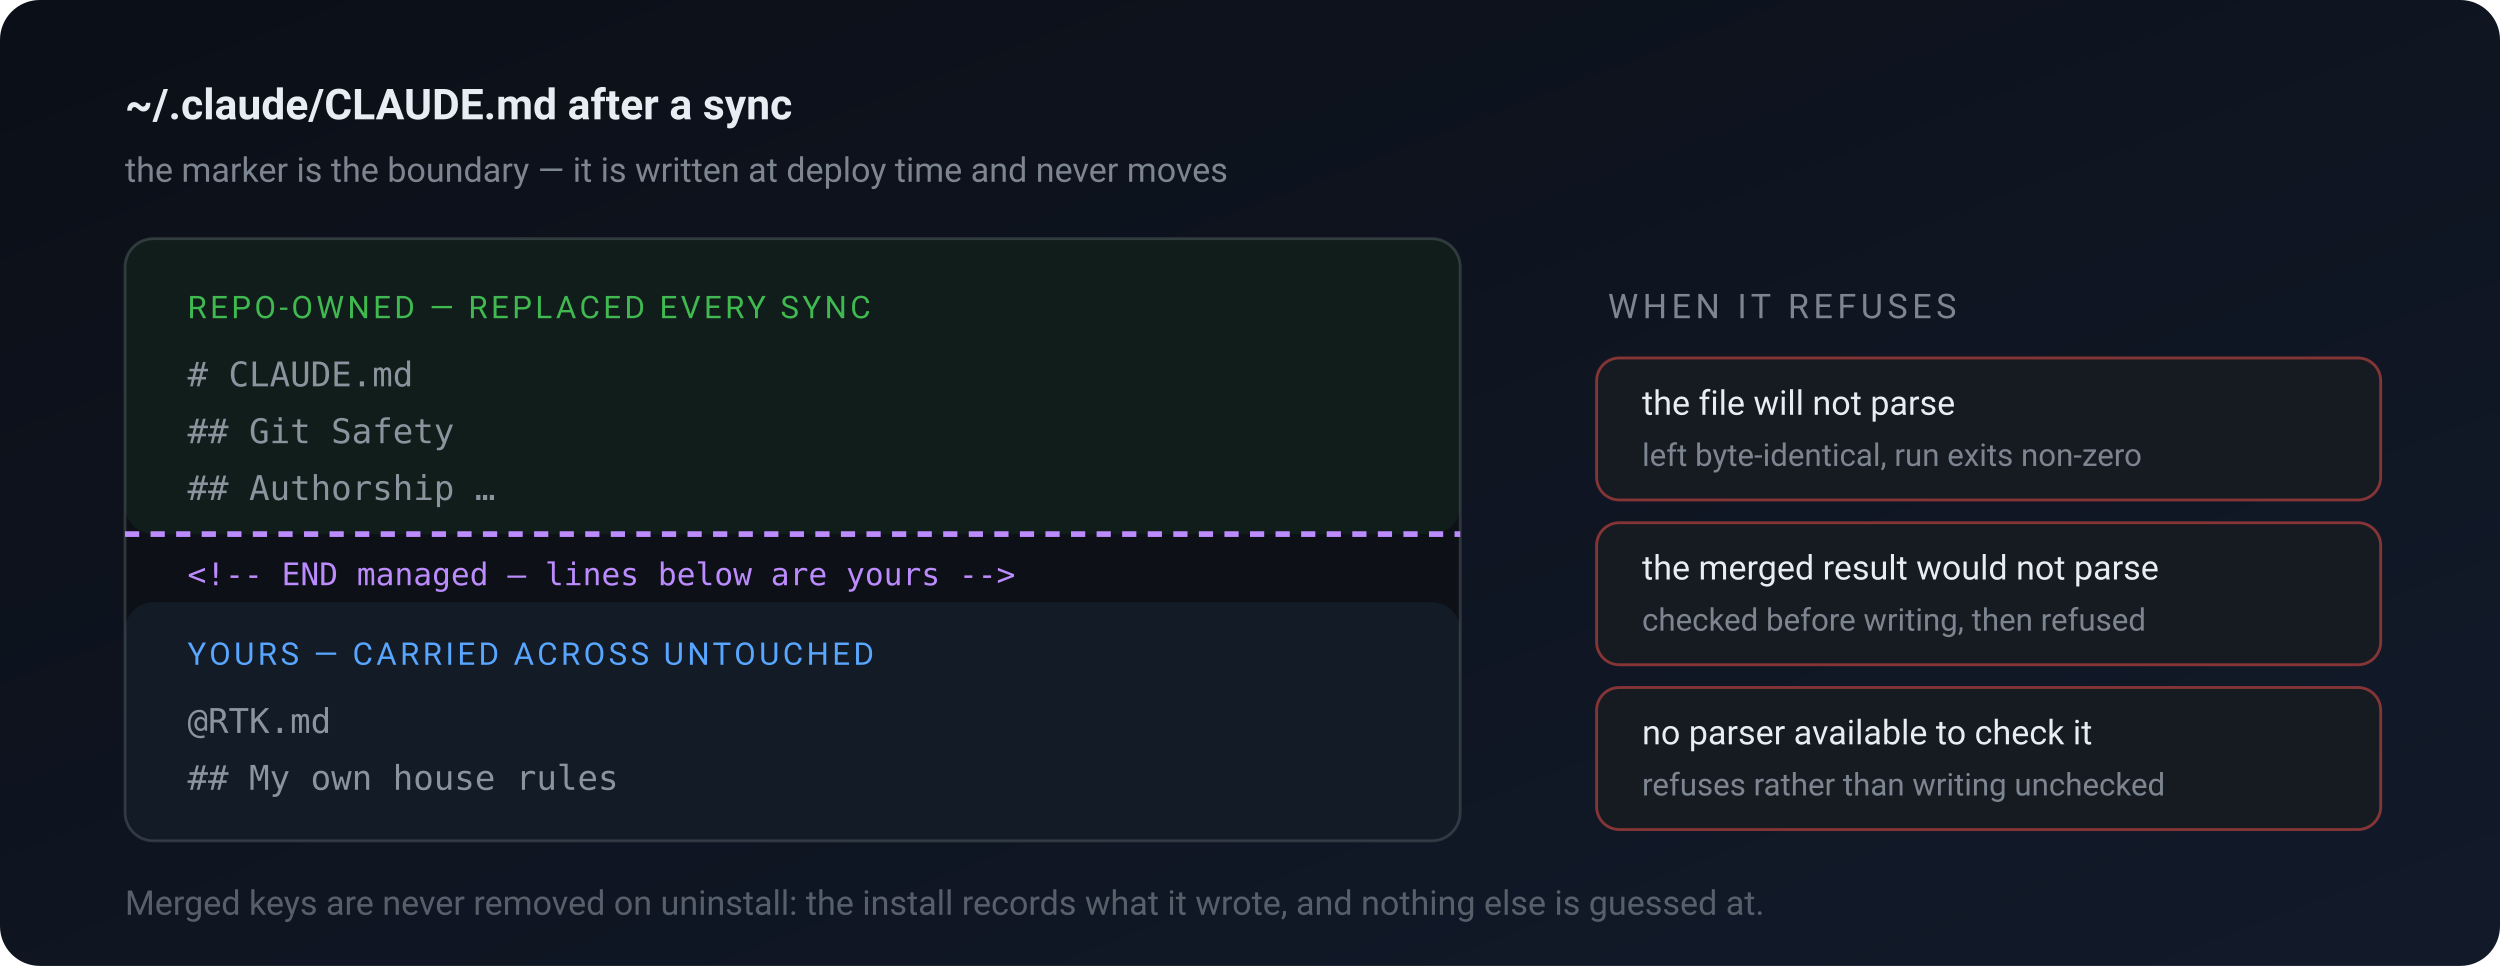
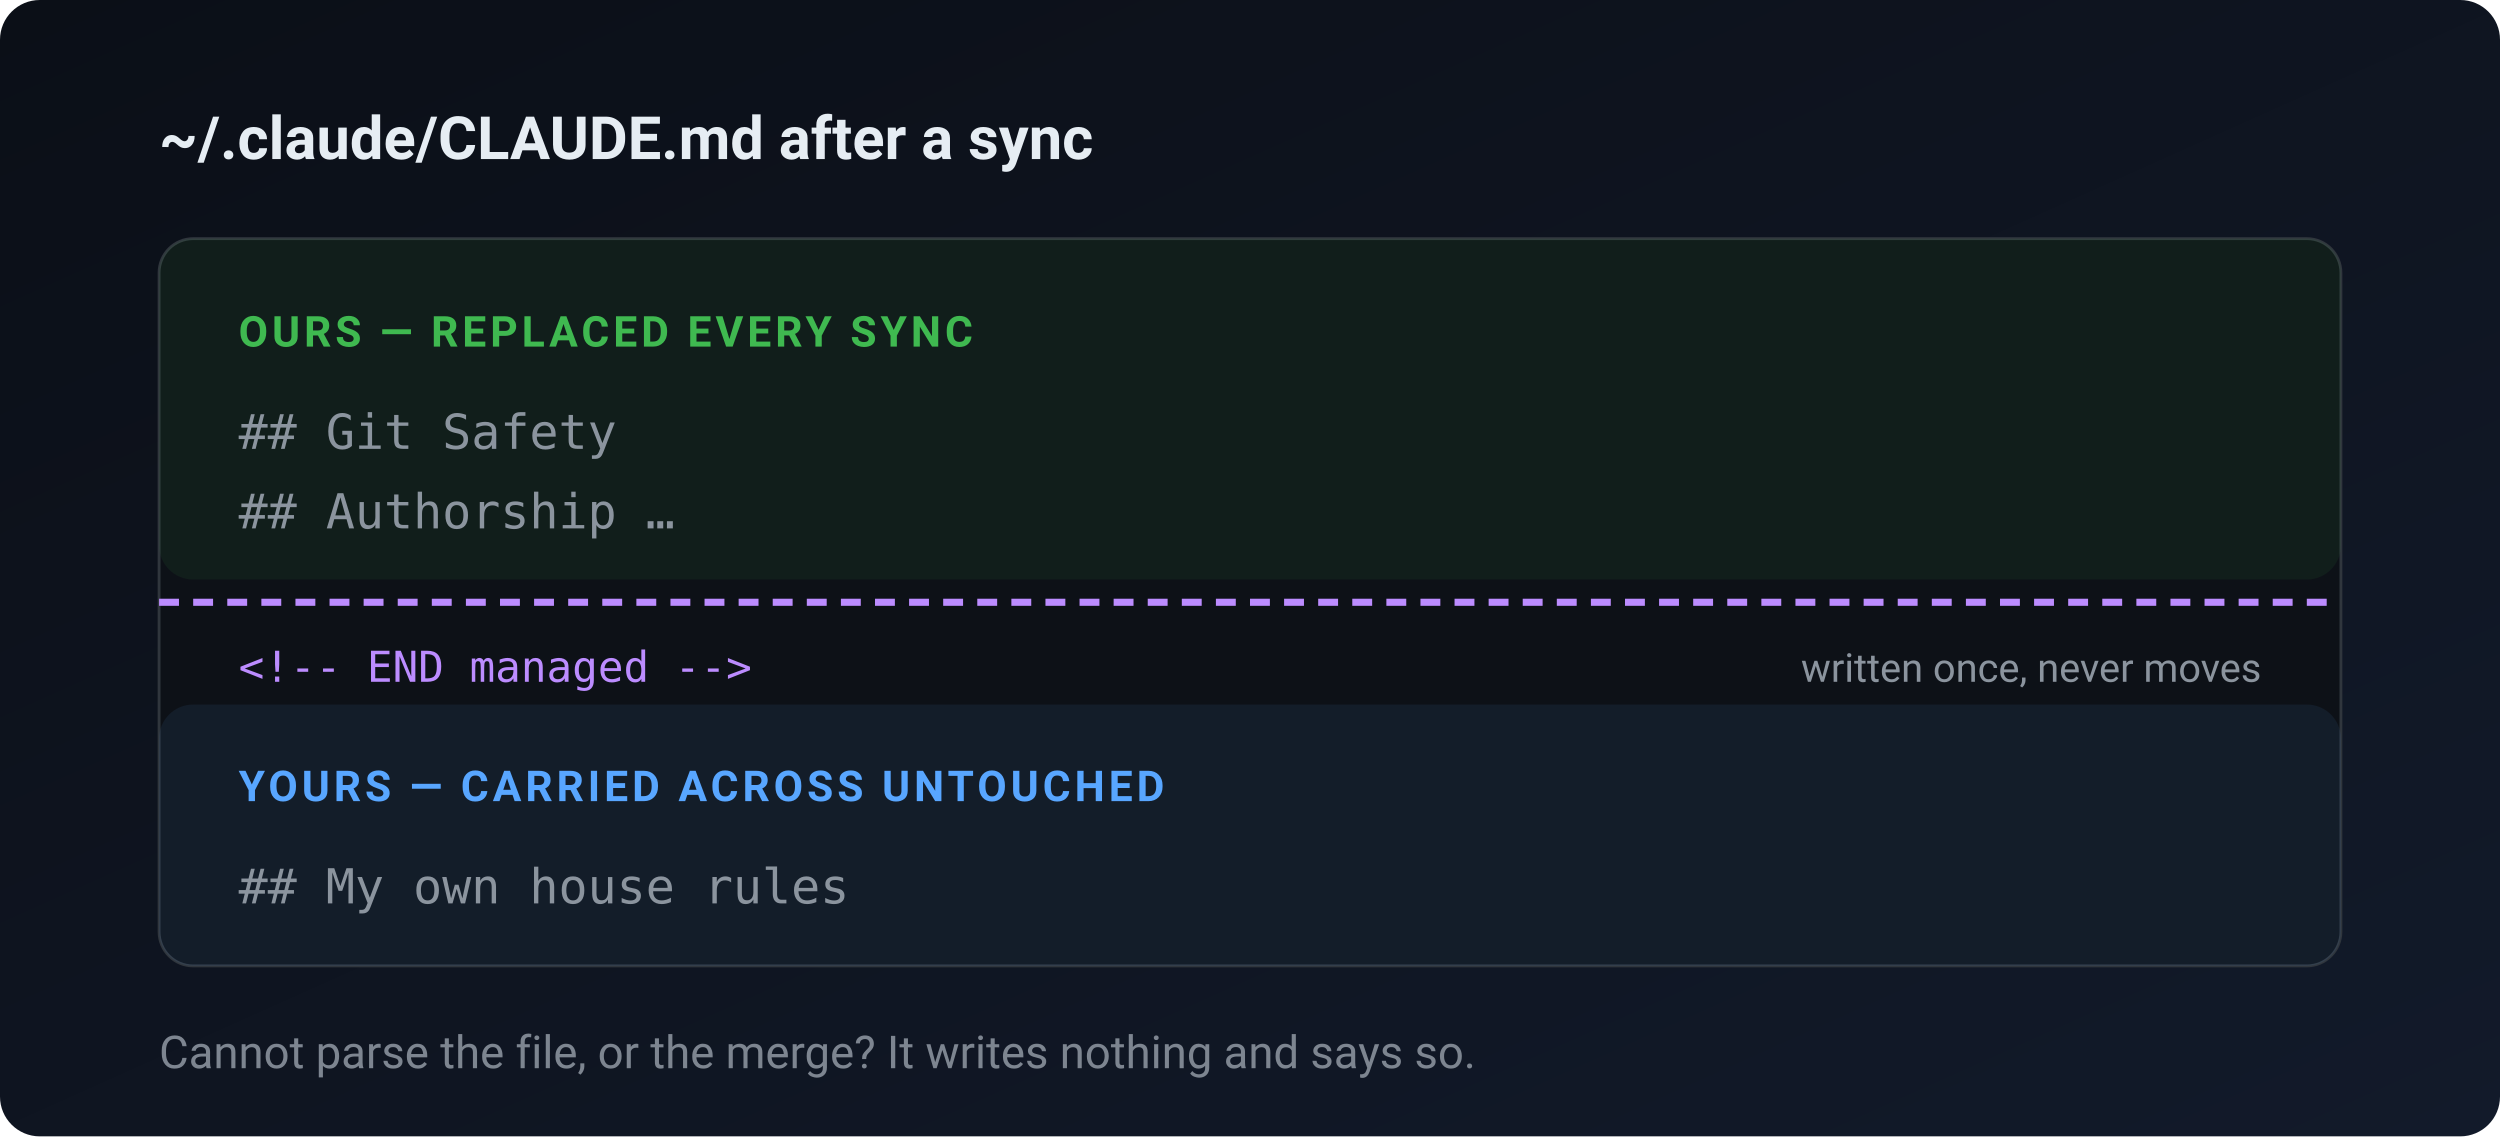
- <svg xmlns="http://www.w3.org/2000/svg" viewBox="0 0 880 340" width="880" height="340" font-family="-apple-system,Segoe UI,Roboto,Helvetica,Arial,sans-serif" role="img" aria-label="How the configuration phase writes into a file you already own. Everything above the managed marker belongs to the repository and is replaced on every sync. Everything below the marker is yours and is carried across untouched. When the destination cannot be parsed, or the merged result would not parse, the file is left exactly as it was and the run reports the refusal.">
+ <svg xmlns="http://www.w3.org/2000/svg" viewBox="0 0 880 400" width="880" height="400" font-family="-apple-system,Segoe UI,Roboto,Helvetica,Arial,sans-serif" role="img" aria-label="A file the pack shares with you, after a sync. The region above the managed marker belongs to the repository and is replaced every time you sync. The marker line is written at deploy time and never moves. The region below it is yours — your own house rules and any lines another tool added — and is carried across untouched.">
  <defs>
    <linearGradient id="mgbg" x1="0" y1="0" x2="1" y2="1">
      <stop offset="0" stop-color="#0B0F17" />
      <stop offset="1" stop-color="#121A2A" />
    </linearGradient>
  </defs>
-   <rect width="880" height="340" rx="14" fill="url(#mgbg)" />
-   <text x="44" y="42" fill="#E6EDF3" font-size="15" font-weight="600">~/.claude/CLAUDE.md after a sync</text>
-   <text x="44" y="64" fill="#7D8590" font-size="12">the marker is the boundary — it is written at deploy time and never moves</text>
-   <rect x="44" y="84" width="470" height="212" rx="10" fill="#0D1117" stroke="#30363D" />
-   <rect x="44" y="84" width="470" height="104" rx="10" fill="#3FB950" fill-opacity="0.07" />
-   <text x="66" y="112" fill="#3FB950" font-size="11" letter-spacing="1.2">REPO-OWNED — REPLACED EVERY SYNC</text>
-   <g font-family="ui-monospace,SFMono-Regular,Menlo,monospace" font-size="12" fill="#8B949E">
-     <text x="66" y="136"># CLAUDE.md</text>
-     <text x="66" y="156">## Git Safety</text>
-     <text x="66" y="176">## Authorship …</text>
+   <rect width="880" height="400" rx="14" fill="url(#mgbg)" />
+   <text x="56" y="56" fill="#E6EDF3" font-size="21" font-weight="600">~/.claude/CLAUDE.md after a sync</text>
+   <rect x="56" y="84" width="768" height="256" rx="12" fill="#0D1117" stroke="#30363D" />
+   <rect x="56" y="84" width="768" height="120" rx="12" fill="#3FB950" fill-opacity="0.08" />
+   <text x="84" y="122" fill="#3FB950" font-size="15" letter-spacing="1.4" font-weight="600">OURS — REPLACED EVERY SYNC</text>
+   <g font-family="ui-monospace,SFMono-Regular,Menlo,monospace" font-size="17" fill="#8B949E">
+     <text x="84" y="158">## Git Safety</text>
+     <text x="84" y="186">## Authorship …</text>
  </g>
-   <line x1="44" y1="188" x2="514" y2="188" stroke="#BC8CFF" stroke-width="2" stroke-dasharray="5 4" />
-   <text x="66" y="206" fill="#BC8CFF" font-family="ui-monospace,SFMono-Regular,Menlo,monospace" font-size="11">&lt;!-- END managed — lines below are yours --&gt;</text>
-   <rect x="44" y="212" width="470" height="84" rx="10" fill="#58A6FF" fill-opacity="0.07" />
-   <text x="66" y="234" fill="#58A6FF" font-size="11" letter-spacing="1.2">YOURS — CARRIED ACROSS UNTOUCHED</text>
-   <g font-family="ui-monospace,SFMono-Regular,Menlo,monospace" font-size="12" fill="#8B949E">
-     <text x="66" y="258">@RTK.md</text>
-     <text x="66" y="278">## My own house rules</text>
+   <line x1="56" y1="212" x2="824" y2="212" stroke="#BC8CFF" stroke-width="2.5" stroke-dasharray="7 5" />
+   <text x="84" y="240" fill="#BC8CFF" font-family="ui-monospace,SFMono-Regular,Menlo,monospace" font-size="15">&lt;!-- END managed --&gt;</text>
+   <text x="796" y="240" text-anchor="end" fill="#8B949E" font-size="14">written once, never moves</text>
+   <rect x="56" y="248" width="768" height="92" rx="12" fill="#58A6FF" fill-opacity="0.08" />
+   <text x="84" y="282" fill="#58A6FF" font-size="15" letter-spacing="1.4" font-weight="600">YOURS — CARRIED ACROSS UNTOUCHED</text>
+   <g font-family="ui-monospace,SFMono-Regular,Menlo,monospace" font-size="17" fill="#8B949E">
+     <text x="84" y="318">## My own house rules</text>
  </g>
-   <text x="566" y="112" fill="#7D8590" font-size="12" letter-spacing="1.6">WHEN IT REFUSES</text>
-   <rect x="562" y="126" width="276" height="50" rx="8" fill="#161B22" stroke="#F85149" stroke-opacity="0.5" />
-   <text x="578" y="146" fill="#E6EDF3" font-size="12">the file will not parse</text>
-   <text x="578" y="164" fill="#7D8590" font-size="11">left byte-identical, run exits non-zero</text>
-   <rect x="562" y="184" width="276" height="50" rx="8" fill="#161B22" stroke="#F85149" stroke-opacity="0.5" />
-   <text x="578" y="204" fill="#E6EDF3" font-size="12">the merged result would not parse</text>
-   <text x="578" y="222" fill="#7D8590" font-size="11">checked before writing, then refused</text>
-   <rect x="562" y="242" width="276" height="50" rx="8" fill="#161B22" stroke="#F85149" stroke-opacity="0.5" />
-   <text x="578" y="262" fill="#E6EDF3" font-size="12">no parser available to check it</text>
-   <text x="578" y="280" fill="#7D8590" font-size="11">refuses rather than writing unchecked</text>
-   <text x="44" y="322" fill="#57606A" font-size="12">Merged keys are never removed on uninstall: the install records what it wrote, and nothing else is guessed at.</text>
+   <text x="56" y="376" fill="#7D8590" font-size="16">Cannot parse the file, or the merge? It writes nothing and says so.</text>
</svg>
